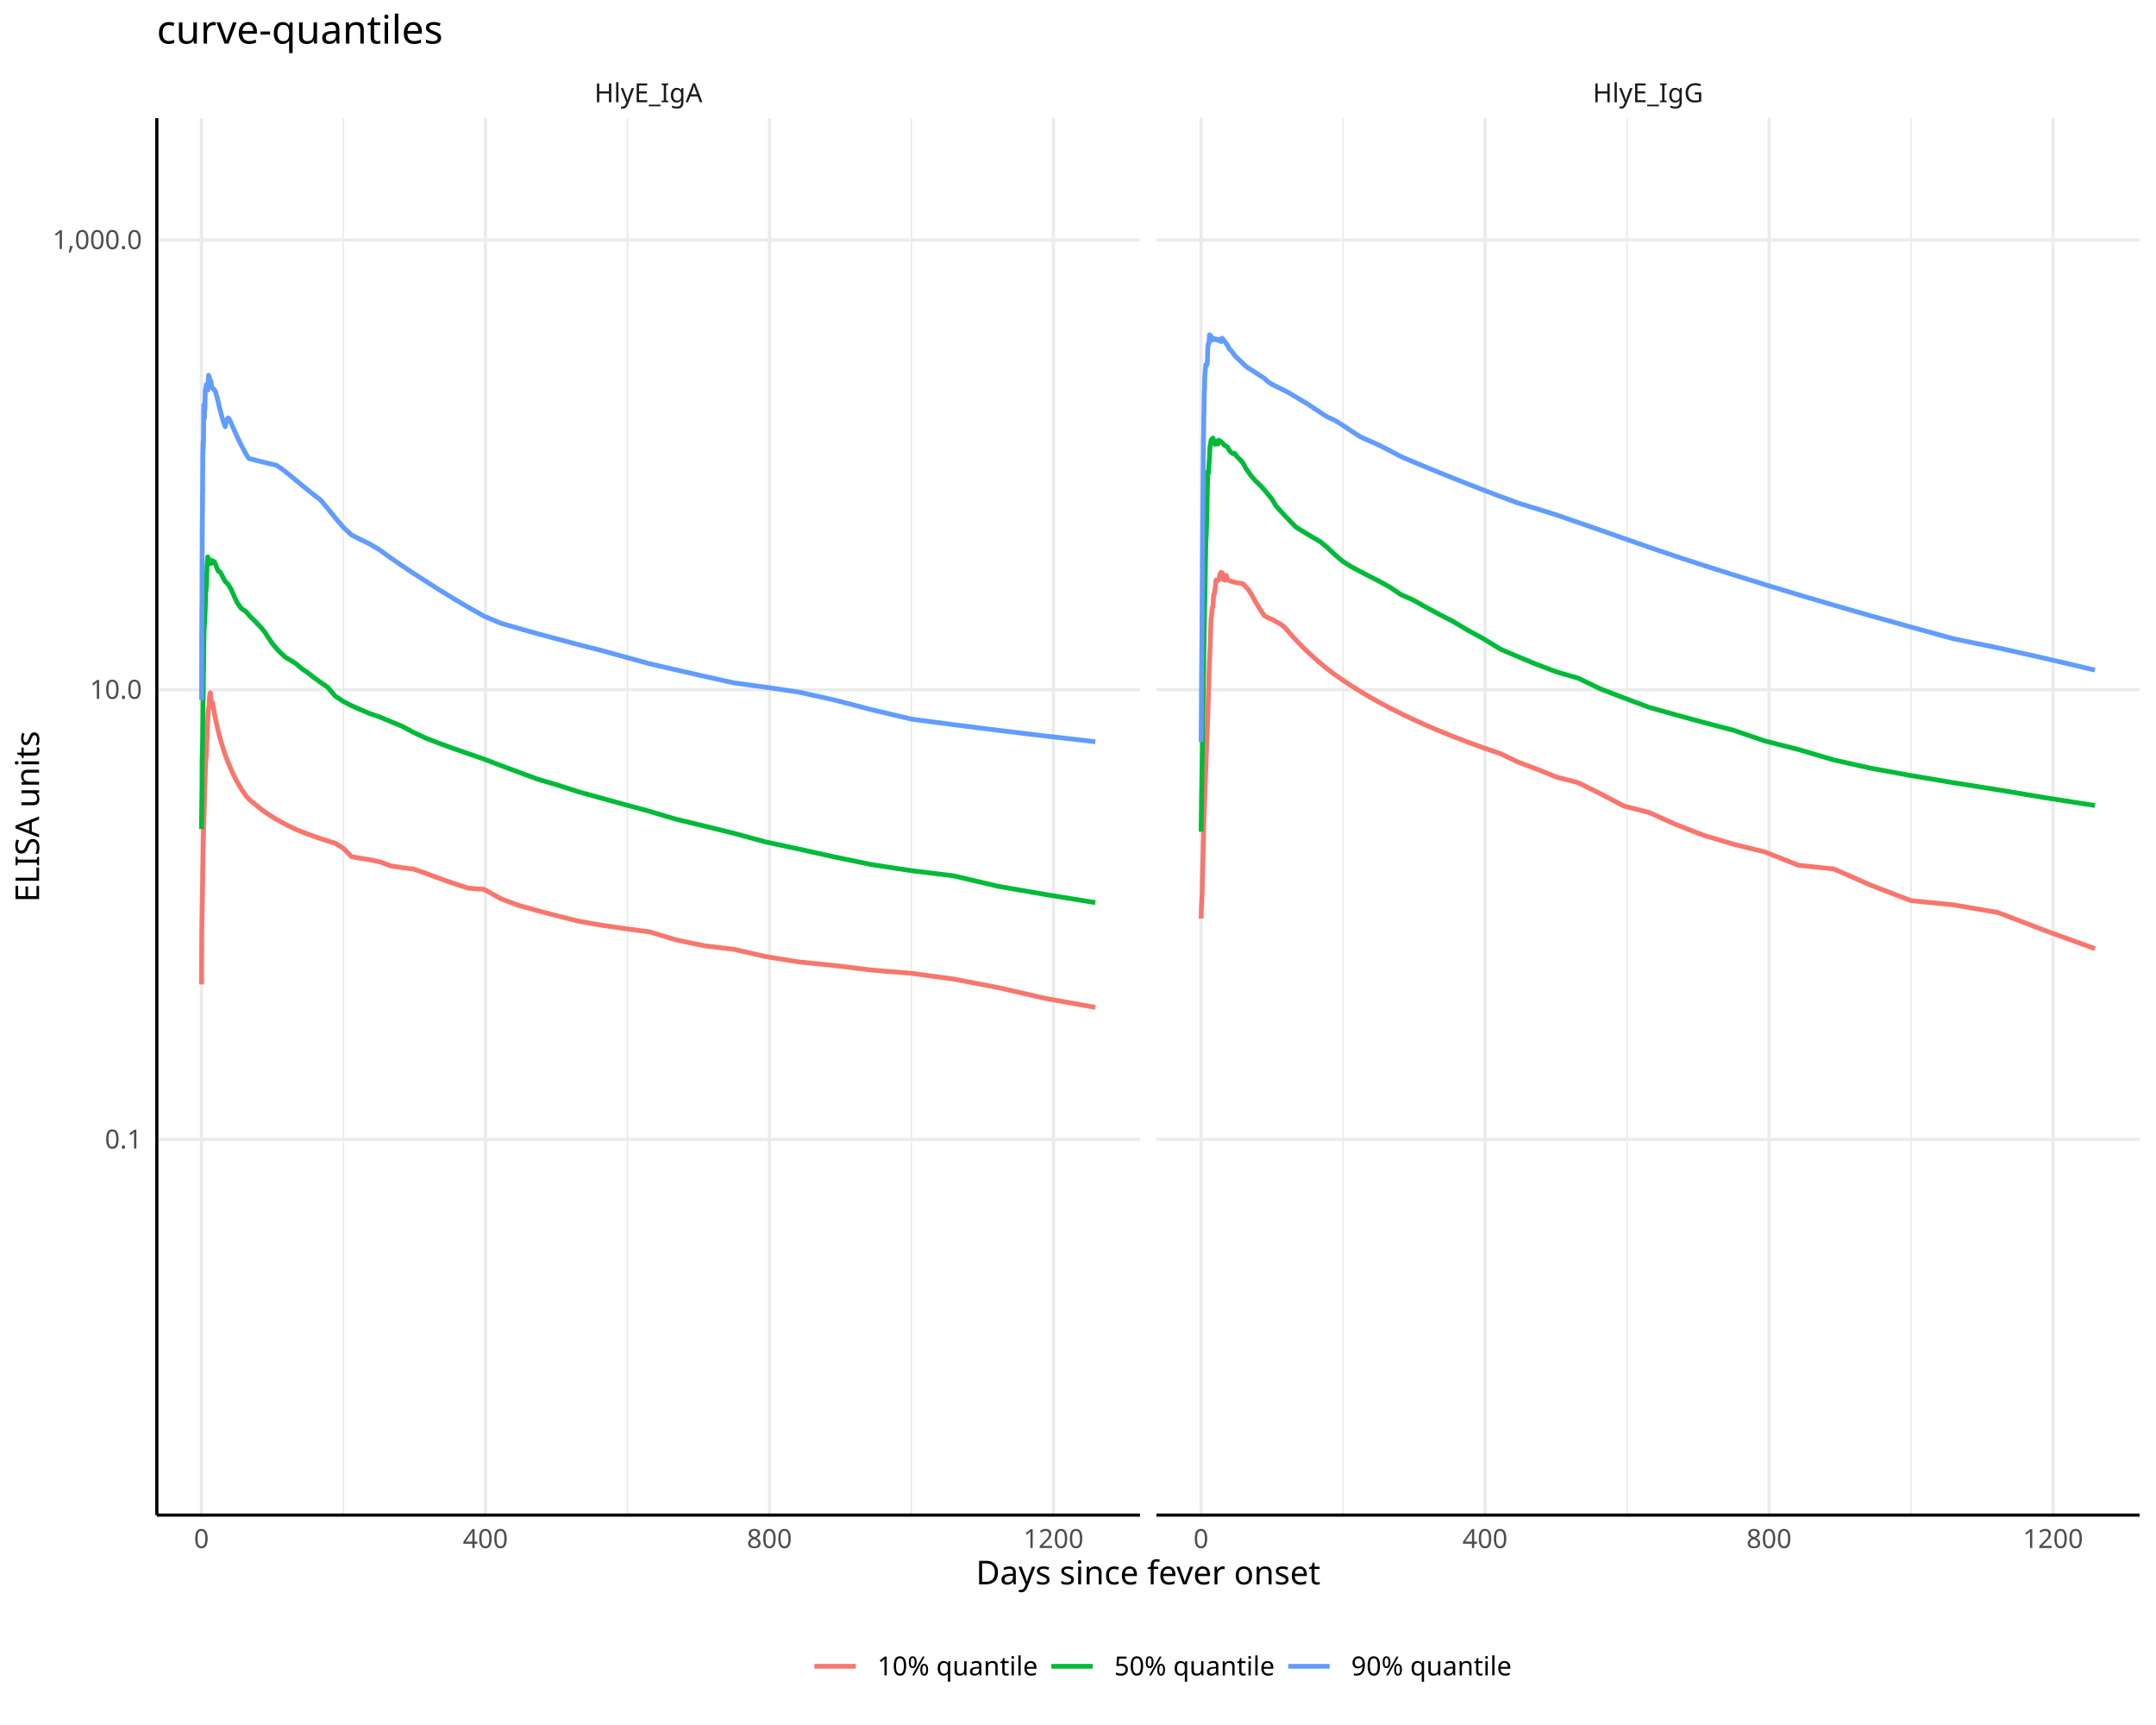
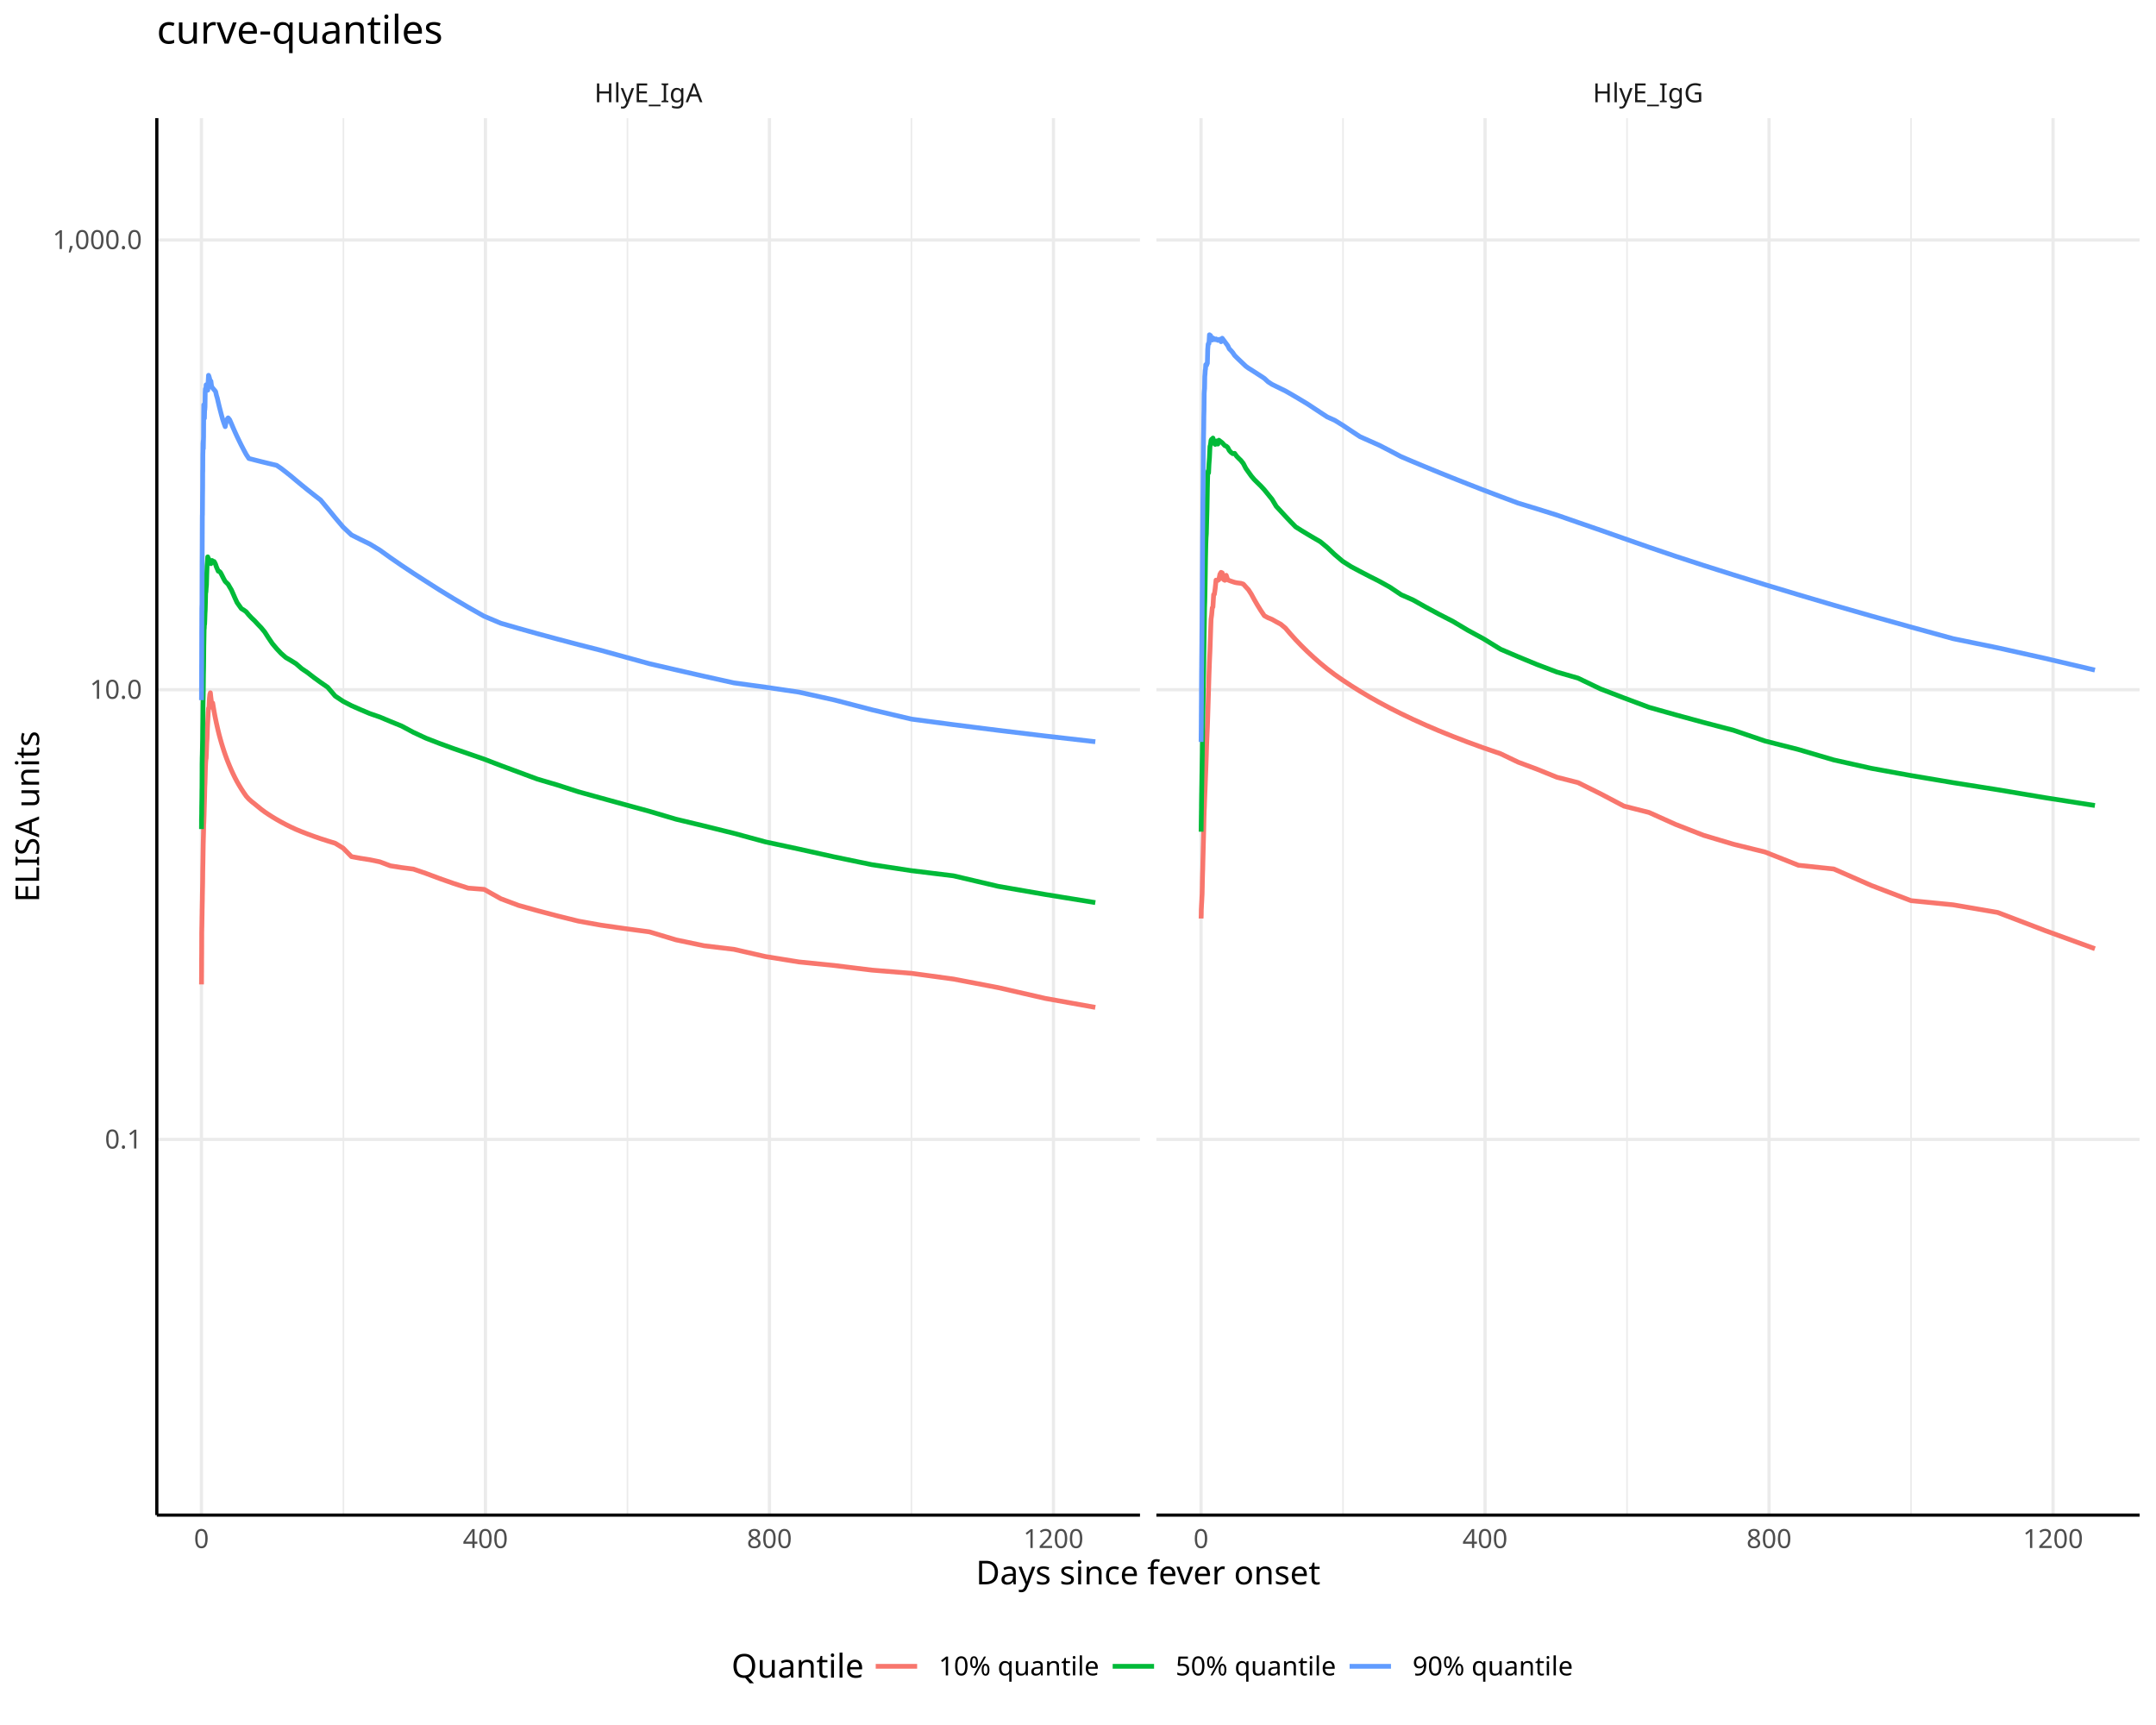
<svg xmlns="http://www.w3.org/2000/svg" class="svglite" data-engine-version="2.0" width="720.00pt" height="576.00pt" viewBox="0 0 720.00 576.00">
  <defs>
    <style type="text/css">
    .svglite line, .svglite polyline, .svglite polygon, .svglite path, .svglite rect, .svglite circle {
      fill: none;
      stroke: #000000;
      stroke-linecap: round;
      stroke-linejoin: round;
      stroke-miterlimit: 10.00;
    }
  </style>
  </defs>
  <rect width="100%" height="100%" style="stroke: none; fill: #FFFFFF;" />
  <defs>
    <clipPath id="cpMC4wMHw3MjAuMDB8MC4wMHw1NzYuMDA=">
      <rect x="0.00" y="0.00" width="720.00" height="576.00" />
    </clipPath>
  </defs>
  <g clip-path="url(#cpMC4wMHw3MjAuMDB8MC4wMHw1NzYuMDA=)">
</g>
  <defs>
    <clipPath id="cpNTIuMzd8MzgwLjcwfDM5LjQzfDUwNS45MQ==">
      <rect x="52.37" y="39.43" width="328.34" height="466.48" />
    </clipPath>
  </defs>
  <g clip-path="url(#cpNTIuMzd8MzgwLjcwfDM5LjQzfDUwNS45MQ==)">
    <polyline points="114.69,505.91 114.69,39.43 " style="stroke-width: 0.53; stroke: #EBEBEB; stroke-linecap: butt;" />
    <polyline points="209.54,505.91 209.54,39.43 " style="stroke-width: 0.53; stroke: #EBEBEB; stroke-linecap: butt;" />
    <polyline points="304.38,505.91 304.38,39.43 " style="stroke-width: 0.53; stroke: #EBEBEB; stroke-linecap: butt;" />
    <polyline points="52.37,380.47 380.70,380.47 " style="stroke-width: 1.07; stroke: #EBEBEB; stroke-linecap: butt;" />
    <polyline points="52.37,230.30 380.70,230.30 " style="stroke-width: 1.07; stroke: #EBEBEB; stroke-linecap: butt;" />
    <polyline points="52.37,80.13 380.70,80.13 " style="stroke-width: 1.07; stroke: #EBEBEB; stroke-linecap: butt;" />
    <polyline points="67.27,505.91 67.27,39.43 " style="stroke-width: 1.07; stroke: #EBEBEB; stroke-linecap: butt;" />
    <polyline points="162.11,505.91 162.11,39.43 " style="stroke-width: 1.07; stroke: #EBEBEB; stroke-linecap: butt;" />
    <polyline points="256.96,505.91 256.96,39.43 " style="stroke-width: 1.07; stroke: #EBEBEB; stroke-linecap: butt;" />
    <polyline points="351.81,505.91 351.81,39.43 " style="stroke-width: 1.07; stroke: #EBEBEB; stroke-linecap: butt;" />
    <polyline points="67.29,328.71 67.29,328.51 67.29,328.30 67.30,328.07 67.30,327.81 67.30,327.53 67.30,327.23 67.30,326.92 67.30,326.58 67.31,326.22 67.31,325.85 67.31,325.44 67.31,324.99 67.32,324.51 67.32,324.00 67.32,323.28 67.33,322.07 67.33,320.79 67.33,320.04 67.34,319.66 67.34,319.26 67.35,318.35 67.35,317.15 67.36,315.88 67.36,314.53 67.37,313.07 67.37,311.51 67.38,310.98 67.39,310.55 67.39,310.11 67.40,309.81 67.41,309.48 67.42,309.13 67.43,308.36 67.44,307.56 67.45,307.03 67.46,306.47 67.47,305.88 67.48,305.52 67.49,304.62 67.50,303.73 67.52,303.00 67.53,302.22 67.55,301.35 67.57,300.39 67.58,299.38 67.60,298.30 67.62,297.16 67.64,296.28 67.67,294.78 67.69,292.96 67.71,290.97 67.74,289.32 67.77,287.99 67.80,285.90 67.83,284.07 67.86,282.13 67.90,280.46 67.94,279.10 67.98,277.51 68.02,275.27 68.06,274.80 68.11,273.37 68.16,271.85 68.21,270.04 68.27,267.94 68.33,265.70 68.39,262.91 68.46,261.47 68.53,259.01 68.60,256.40 68.68,254.54 68.76,253.61 68.85,253.18 68.95,250.83 69.05,248.05 69.15,246.57 69.26,243.14 69.38,240.85 69.51,238.08 69.64,236.47 69.78,236.55 69.93,233.28 70.09,231.80 70.25,231.33 70.43,232.94 70.62,234.53 70.82,236.06 71.03,234.75 71.25,236.12 71.48,237.47 71.73,238.82 72.00,240.16 72.28,241.50 72.58,242.83 72.89,244.15 73.22,245.47 73.58,246.78 73.95,248.09 74.35,249.39 74.77,250.70 75.21,251.99 75.68,253.29 76.18,254.58 76.71,255.87 77.27,257.16 77.86,258.44 78.49,259.73 79.15,260.99 79.86,262.21 80.60,263.43 81.39,264.64 82.23,265.86 83.11,266.83 84.05,267.66 85.05,268.45 86.10,269.31 87.22,270.22 88.40,271.10 89.65,271.94 90.98,272.79 92.38,273.63 93.87,274.47 95.45,275.31 97.12,276.14 98.89,276.96 100.76,277.73 102.75,278.50 104.85,279.27 107.07,280.04 109.43,280.80 111.93,281.57 114.58,283.19 117.38,286.04 120.35,286.59 123.50,287.08 126.83,287.77 130.36,289.10 134.10,289.69 138.06,290.20 142.25,291.64 146.69,293.30 151.40,294.96 156.38,296.56 161.67,296.97 167.26,300.10 173.18,302.32 179.46,304.07 186.11,305.82 193.15,307.57 200.61,308.91 208.51,310.04 216.88,311.16 225.74,313.83 235.13,315.80 245.08,316.99 255.62,319.40 266.78,321.20 278.60,322.39 291.12,323.93 304.38,325.00 318.43,326.92 333.32,329.77 349.08,333.38 365.78,336.38 " style="stroke-width: 1.60; stroke: #F8766D; stroke-linecap: butt;" />
    <polyline points="67.29,276.82 67.29,276.49 67.29,276.03 67.30,275.53 67.30,275.01 67.30,274.49 67.30,274.14 67.30,273.77 67.30,273.41 67.31,273.33 67.31,273.24 67.31,273.15 67.31,273.05 67.32,272.95 67.32,272.84 67.32,272.73 67.33,272.61 67.33,272.48 67.33,272.34 67.34,272.20 67.34,272.04 67.35,271.78 67.35,270.87 67.36,270.41 67.36,269.93 67.37,269.44 67.37,269.12 67.38,268.75 67.39,268.27 67.39,267.88 67.40,267.63 67.41,266.99 67.42,266.29 67.43,265.02 67.44,263.92 67.45,263.50 67.46,263.26 67.47,261.87 67.48,259.96 67.49,257.78 67.50,255.10 67.52,254.02 67.53,253.08 67.55,252.51 67.57,251.91 67.58,251.30 67.60,250.46 67.62,249.38 67.64,248.22 67.67,246.99 67.69,244.65 67.71,242.85 67.74,240.79 67.77,237.78 67.80,235.08 67.83,233.64 67.86,232.08 67.90,228.83 67.94,225.07 67.98,223.21 68.02,219.74 68.06,215.75 68.11,213.23 68.16,210.19 68.21,209.83 68.27,208.28 68.33,208.46 68.39,207.13 68.46,204.93 68.53,203.74 68.60,201.14 68.68,197.63 68.76,197.74 68.85,196.33 68.95,195.29 69.05,191.66 69.15,188.83 69.26,187.61 69.38,185.95 69.51,186.70 69.64,186.52 69.78,186.83 69.93,187.29 70.09,187.49 70.25,187.84 70.43,188.22 70.62,187.78 70.82,187.16 71.03,187.38 71.25,187.67 71.48,187.49 71.73,187.89 72.00,188.48 72.28,189.32 72.58,190.00 72.89,190.73 73.22,190.78 73.58,191.10 73.95,191.76 74.35,192.56 74.77,193.39 75.21,194.15 75.68,194.61 76.18,195.09 76.71,196.03 77.27,196.96 77.86,198.29 78.49,199.73 79.15,201.17 79.86,202.18 80.60,203.22 81.39,203.69 82.23,204.30 83.11,205.37 84.05,206.36 85.05,207.30 86.10,208.44 87.22,209.60 88.40,211.03 89.65,212.97 90.98,214.93 92.38,216.59 93.87,218.17 95.45,219.56 97.12,220.53 98.89,221.64 100.76,223.27 102.75,224.62 104.85,226.25 107.07,227.86 109.43,229.49 111.93,232.41 114.58,234.18 117.38,235.63 120.35,236.94 123.50,238.27 126.83,239.42 130.36,240.90 134.10,242.42 138.06,244.54 142.25,246.49 146.69,248.21 151.40,249.93 156.38,251.65 161.67,253.48 167.26,255.63 173.18,257.82 179.46,260.15 186.11,262.11 193.15,264.38 200.61,266.45 208.51,268.62 216.88,270.91 225.74,273.54 235.13,275.79 245.08,278.25 255.62,281.12 266.78,283.51 278.60,286.13 291.12,288.72 304.38,290.73 318.43,292.45 333.32,295.95 349.08,298.68 365.78,301.39 " style="stroke-width: 1.60; stroke: #00BA38; stroke-linecap: butt;" />
    <polyline points="67.29,233.78 67.29,233.38 67.29,232.95 67.30,232.50 67.30,232.02 67.30,231.51 67.30,230.96 67.30,230.39 67.30,229.78 67.31,229.14 67.31,228.45 67.31,227.72 67.31,226.98 67.32,226.32 67.32,225.63 67.32,224.89 67.33,224.11 67.33,223.27 67.33,222.39 67.34,221.45 67.34,220.46 67.35,220.19 67.35,218.87 67.36,216.77 67.36,215.29 67.37,213.72 67.37,211.52 67.38,209.65 67.39,208.93 67.39,206.92 67.40,205.02 67.41,203.16 67.42,202.85 67.43,202.50 67.44,202.12 67.45,203.75 67.46,201.98 67.47,197.75 67.48,194.38 67.49,191.24 67.50,187.91 67.52,185.07 67.53,182.27 67.55,177.24 67.57,172.56 67.58,172.05 67.60,171.93 67.62,168.78 67.64,165.66 67.67,162.99 67.69,157.04 67.71,157.56 67.74,151.59 67.77,150.89 67.80,147.99 67.83,148.11 67.86,147.26 67.90,149.80 67.94,147.36 67.98,145.86 68.02,138.71 68.06,135.18 68.11,135.89 68.16,137.59 68.21,138.61 68.27,139.64 68.33,137.04 68.39,136.87 68.46,135.93 68.53,131.09 68.60,129.84 68.68,129.91 68.76,129.98 68.85,128.48 68.95,128.72 69.05,129.37 69.15,130.14 69.26,130.21 69.38,130.28 69.51,127.58 69.64,125.32 69.78,125.65 69.93,126.17 70.09,126.78 70.25,127.82 70.43,127.27 70.62,128.75 70.82,129.32 71.03,129.58 71.25,129.84 71.48,130.12 71.73,130.40 72.00,130.75 72.28,132.00 72.58,132.98 72.89,134.35 73.22,135.73 73.58,137.13 73.95,138.55 74.35,139.99 74.77,141.28 75.21,142.46 75.68,140.23 76.18,139.53 76.71,140.18 77.27,141.46 77.86,142.85 78.49,144.27 79.15,145.72 79.86,147.19 80.60,148.69 81.39,150.21 82.23,151.76 83.11,153.09 84.05,153.33 85.05,153.59 86.10,153.86 87.22,154.14 88.40,154.43 89.65,154.73 90.98,155.05 92.38,155.38 93.87,156.39 95.45,157.61 97.12,158.94 98.89,160.43 100.76,161.98 102.75,163.59 104.85,165.25 107.07,166.97 109.43,169.81 111.93,172.87 114.58,175.99 117.38,178.63 120.35,180.12 123.50,181.65 126.83,183.68 130.36,186.21 134.10,188.79 138.06,191.43 142.25,194.12 146.69,196.95 151.40,199.83 156.38,202.77 161.67,205.76 167.26,208.11 173.18,209.82 179.46,211.58 186.11,213.38 193.15,215.24 200.61,217.14 208.51,219.32 216.88,221.62 225.74,223.67 235.13,225.81 245.08,228.02 255.62,229.46 266.78,231.11 278.60,233.72 291.12,236.99 304.38,240.12 318.43,241.98 333.32,243.86 349.08,245.76 365.78,247.67 " style="stroke-width: 1.60; stroke: #619CFF; stroke-linecap: butt;" />
  </g>
  <g clip-path="url(#cpMC4wMHw3MjAuMDB8MC4wMHw1NzYuMDA=)">
</g>
  <defs>
    <clipPath id="cpMzg2LjE4fDcxNC41MnwzOS40M3w1MDUuOTE=">
      <rect x="386.18" y="39.43" width="328.34" height="466.48" />
    </clipPath>
  </defs>
  <g clip-path="url(#cpMzg2LjE4fDcxNC41MnwzOS40M3w1MDUuOTE=)">
    <polyline points="448.51,505.91 448.51,39.43 " style="stroke-width: 0.53; stroke: #EBEBEB; stroke-linecap: butt;" />
    <polyline points="543.35,505.91 543.35,39.43 " style="stroke-width: 0.53; stroke: #EBEBEB; stroke-linecap: butt;" />
    <polyline points="638.20,505.91 638.20,39.43 " style="stroke-width: 0.53; stroke: #EBEBEB; stroke-linecap: butt;" />
    <polyline points="386.18,380.47 714.52,380.47 " style="stroke-width: 1.07; stroke: #EBEBEB; stroke-linecap: butt;" />
    <polyline points="386.18,230.30 714.52,230.30 " style="stroke-width: 1.07; stroke: #EBEBEB; stroke-linecap: butt;" />
    <polyline points="386.18,80.13 714.52,80.13 " style="stroke-width: 1.07; stroke: #EBEBEB; stroke-linecap: butt;" />
    <polyline points="401.08,505.91 401.08,39.43 " style="stroke-width: 1.07; stroke: #EBEBEB; stroke-linecap: butt;" />
    <polyline points="495.93,505.91 495.93,39.43 " style="stroke-width: 1.07; stroke: #EBEBEB; stroke-linecap: butt;" />
    <polyline points="590.78,505.91 590.78,39.43 " style="stroke-width: 1.07; stroke: #EBEBEB; stroke-linecap: butt;" />
    <polyline points="685.62,505.91 685.62,39.43 " style="stroke-width: 1.07; stroke: #EBEBEB; stroke-linecap: butt;" />
    <polyline points="401.11,306.71 401.11,306.67 401.11,306.63 401.11,306.58 401.11,306.53 401.12,306.48 401.12,306.43 401.12,306.37 401.12,306.31 401.12,306.24 401.13,306.18 401.13,306.10 401.13,306.03 401.13,305.94 401.14,305.86 401.14,305.77 401.14,305.67 401.15,305.57 401.15,305.46 401.15,305.34 401.16,305.04 401.16,304.70 401.17,304.34 401.17,303.96 401.18,303.66 401.18,303.55 401.19,303.44 401.20,303.32 401.20,303.19 401.21,303.06 401.22,302.91 401.23,302.76 401.23,302.60 401.24,302.43 401.25,302.25 401.26,302.06 401.27,301.86 401.28,301.65 401.30,301.42 401.31,301.18 401.32,300.93 401.34,300.66 401.35,300.37 401.37,300.07 401.38,299.75 401.40,299.41 401.42,299.05 401.44,298.67 401.46,298.13 401.48,297.00 401.51,295.82 401.53,294.56 401.56,293.23 401.59,292.23 401.61,291.43 401.65,290.39 401.68,289.06 401.71,287.64 401.75,286.15 401.79,284.56 401.83,282.87 401.88,281.09 401.93,279.20 401.98,277.19 402.03,275.07 402.08,272.79 402.14,270.93 402.21,269.31 402.27,267.58 402.34,265.75 402.42,263.81 402.50,261.76 402.58,259.58 402.67,257.27 402.76,254.82 402.86,251.88 402.97,248.28 403.08,245.64 403.20,242.97 403.32,239.36 403.46,234.93 403.60,230.20 403.74,225.50 403.90,221.04 404.07,217.30 404.25,211.92 404.43,206.80 404.63,205.34 404.84,202.95 405.06,202.66 405.30,198.53 405.55,198.41 405.82,196.43 406.10,193.71 406.39,193.75 406.71,193.79 407.04,193.57 407.39,191.76 407.77,191.12 408.16,191.30 408.58,193.49 409.03,193.77 409.50,192.11 410.00,193.62 410.52,193.84 411.08,194.05 411.68,194.25 412.30,194.45 412.97,194.60 413.67,194.69 414.42,194.78 415.21,195.04 416.05,195.97 416.93,196.92 417.87,198.38 418.87,200.22 419.92,202.03 421.03,203.82 422.22,205.60 423.47,206.28 424.80,206.82 426.20,207.62 427.69,208.42 429.27,209.73 430.94,211.68 432.70,213.63 434.58,215.58 436.56,217.53 438.66,219.48 440.89,221.43 443.25,223.37 445.75,225.26 448.39,227.10 451.20,228.95 454.17,230.81 457.31,232.68 460.64,234.55 464.17,236.43 467.91,238.31 471.87,240.20 476.07,242.10 480.51,244.00 485.22,245.91 490.20,247.82 495.48,249.74 501.08,251.66 507.00,254.50 513.28,256.84 519.92,259.53 526.97,261.32 534.42,265.01 542.33,269.17 550.69,271.29 559.56,275.28 568.95,278.93 578.90,281.90 589.43,284.50 600.59,288.92 612.41,290.17 624.94,295.67 638.20,300.74 652.25,302.13 667.13,304.68 682.90,310.71 699.60,316.79 " style="stroke-width: 1.60; stroke: #F8766D; stroke-linecap: butt;" />
    <polyline points="401.11,277.70 401.11,277.61 401.11,277.51 401.11,277.40 401.11,277.29 401.12,277.17 401.12,277.04 401.12,276.90 401.12,276.76 401.12,276.61 401.13,276.45 401.13,276.28 401.13,276.10 401.13,275.91 401.14,275.71 401.14,275.50 401.14,275.27 401.15,275.03 401.15,274.78 401.15,274.51 401.16,274.22 401.16,273.92 401.17,273.60 401.17,273.26 401.18,272.90 401.18,272.52 401.19,272.12 401.20,271.70 401.20,271.24 401.21,270.75 401.22,270.17 401.23,269.56 401.23,268.91 401.24,268.23 401.25,267.50 401.26,266.73 401.27,265.91 401.28,265.11 401.30,264.36 401.31,263.58 401.32,262.83 401.34,261.86 401.35,260.93 401.37,259.93 401.38,258.99 401.40,258.03 401.42,256.92 401.44,255.74 401.46,254.49 401.48,253.16 401.51,251.51 401.53,249.48 401.56,247.74 401.59,246.03 401.61,244.22 401.65,242.30 401.68,240.26 401.71,238.08 401.75,235.46 401.79,233.39 401.83,230.82 401.88,228.10 401.93,225.07 401.98,221.85 402.03,218.44 402.08,214.82 402.14,211.00 402.21,206.94 402.27,202.99 402.34,200.79 402.42,196.84 402.50,191.93 402.58,186.47 402.67,182.07 402.76,179.57 402.86,178.21 402.97,173.85 403.08,169.96 403.20,162.98 403.32,157.96 403.46,157.24 403.60,157.90 403.74,154.96 403.90,152.86 404.07,149.09 404.25,148.48 404.43,146.99 404.63,146.67 404.84,146.81 405.06,146.28 405.30,147.68 405.55,148.03 405.82,148.39 406.10,147.25 406.39,147.90 406.71,148.27 407.04,146.99 407.39,147.26 407.77,147.54 408.16,147.85 408.58,148.31 409.03,148.80 409.50,148.97 410.00,149.41 410.52,150.42 411.08,151.03 411.68,151.48 412.30,151.38 412.97,152.32 413.67,153.04 414.42,153.77 415.21,154.78 416.05,156.40 416.93,157.63 417.87,158.95 418.87,160.13 419.92,161.17 421.03,162.25 422.22,163.54 423.47,165.07 424.80,166.71 426.20,169.06 427.69,170.66 429.27,172.38 430.94,174.14 432.70,175.94 434.58,177.12 436.56,178.32 438.66,179.57 440.89,180.86 443.25,182.81 445.75,185.18 448.39,187.42 451.20,189.21 454.17,190.79 457.31,192.42 460.64,194.11 464.17,196.07 467.91,198.58 471.87,200.32 476.07,202.68 480.51,205.07 485.22,207.49 490.20,210.46 495.48,213.33 501.08,216.77 507.00,219.30 513.28,221.89 519.92,224.40 526.97,226.43 534.42,230.01 542.33,233.05 550.69,236.18 559.56,238.68 568.95,241.24 578.90,243.84 589.43,247.43 600.59,250.27 612.41,253.76 624.94,256.56 638.20,258.97 652.25,261.34 667.13,263.70 682.90,266.35 699.60,268.97 " style="stroke-width: 1.60; stroke: #00BA38; stroke-linecap: butt;" />
    <polyline points="401.11,247.74 401.11,247.54 401.11,247.32 401.11,247.10 401.11,246.95 401.12,246.79 401.12,246.61 401.12,246.43 401.12,246.24 401.12,246.04 401.13,245.82 401.13,245.59 401.13,245.35 401.13,245.09 401.14,244.82 401.14,244.53 401.14,244.22 401.15,243.90 401.15,243.56 401.15,243.19 401.16,242.81 401.16,242.34 401.17,241.61 401.17,240.84 401.18,240.02 401.18,239.15 401.19,238.23 401.20,237.26 401.20,236.23 401.21,235.14 401.22,233.99 401.23,232.79 401.23,231.53 401.24,230.20 401.25,228.79 401.26,227.30 401.27,225.72 401.28,224.04 401.30,222.43 401.31,221.03 401.32,219.54 401.34,217.96 401.35,216.29 401.37,214.52 401.38,212.64 401.40,210.65 401.42,208.23 401.44,205.37 401.46,202.39 401.48,199.24 401.51,195.81 401.53,191.97 401.56,187.89 401.59,183.56 401.61,179.82 401.65,175.70 401.68,171.44 401.71,167.23 401.75,163.90 401.79,159.32 401.83,154.46 401.88,149.41 401.93,145.66 401.98,143.20 402.03,138.76 402.08,137.03 402.14,131.41 402.21,130.38 402.27,129.74 402.34,125.70 402.42,124.84 402.50,123.59 402.58,123.25 402.67,121.77 402.76,121.82 402.86,121.58 402.97,121.92 403.08,121.26 403.20,121.32 403.32,116.70 403.46,114.97 403.60,114.60 403.74,114.70 403.90,111.79 404.07,112.33 404.25,112.03 404.43,112.53 404.63,113.05 404.84,113.53 405.06,112.85 405.30,113.03 405.55,113.22 405.82,113.42 406.10,113.17 406.39,113.40 406.71,113.64 407.04,113.35 407.39,113.30 407.77,114.10 408.16,112.94 408.58,113.50 409.03,114.10 409.50,114.74 410.00,115.41 410.52,116.49 411.08,117.05 411.68,117.75 412.30,118.68 412.97,119.35 413.67,120.03 414.42,120.74 415.21,121.49 416.05,122.29 416.93,122.93 417.87,123.51 418.87,124.15 419.92,124.83 421.03,125.55 422.22,126.34 423.47,127.49 424.80,128.35 426.20,129.04 427.69,129.77 429.27,130.54 430.94,131.49 432.70,132.52 434.58,133.64 436.56,134.83 438.66,136.22 440.89,137.69 443.25,139.23 445.75,140.35 448.39,141.98 451.20,143.85 454.17,145.81 457.31,147.21 460.64,148.69 464.17,150.51 467.91,152.49 471.87,154.17 476.07,155.92 480.51,157.74 485.22,159.64 490.20,161.61 495.48,163.66 501.08,165.79 507.00,168.00 513.28,169.91 519.92,171.99 526.97,174.44 534.42,177.01 542.33,179.80 550.69,182.72 559.56,185.74 568.95,188.80 578.90,191.95 589.43,195.22 600.59,198.59 612.41,202.08 624.94,205.68 638.20,209.39 652.25,213.26 667.13,216.31 682.90,219.82 699.60,223.75 " style="stroke-width: 1.60; stroke: #619CFF; stroke-linecap: butt;" />
  </g>
  <g clip-path="url(#cpMC4wMHw3MjAuMDB8MC4wMHw1NzYuMDA=)">
</g>
  <defs>
    <clipPath id="cpNTIuMzd8MzgwLjcwfDIyLjc4fDM5LjQz">
      <rect x="52.37" y="22.78" width="328.34" height="16.65" />
    </clipPath>
  </defs>
  <g clip-path="url(#cpNTIuMzd8MzgwLjcwfDIyLjc4fDM5LjQz)">
    <text x="216.54" y="34.14" text-anchor="middle" style="font-size: 8.80px; fill: #1A1A1A; font-family: sans;" textLength="36.69px" lengthAdjust="spacingAndGlyphs">HlyE_IgA</text>
  </g>
  <g clip-path="url(#cpMC4wMHw3MjAuMDB8MC4wMHw1NzYuMDA=)">
</g>
  <defs>
    <clipPath id="cpMzg2LjE4fDcxNC41MnwyMi43OHwzOS40Mw==">
      <rect x="386.18" y="22.78" width="328.34" height="16.65" />
    </clipPath>
  </defs>
  <g clip-path="url(#cpMzg2LjE4fDcxNC41MnwyMi43OHwzOS40Mw==)">
    <text x="550.35" y="34.14" text-anchor="middle" style="font-size: 8.80px; fill: #1A1A1A; font-family: sans;" textLength="37.67px" lengthAdjust="spacingAndGlyphs">HlyE_IgG</text>
  </g>
  <g clip-path="url(#cpMC4wMHw3MjAuMDB8MC4wMHw1NzYuMDA=)">
    <polyline points="52.37,505.91 380.70,505.91 " style="stroke-width: 1.07; stroke-linecap: butt;" />
    <text x="67.27" y="516.90" text-anchor="middle" style="font-size: 8.80px; fill: #4D4D4D; font-family: sans;" textLength="4.89px" lengthAdjust="spacingAndGlyphs">0</text>
    <text x="162.11" y="516.90" text-anchor="middle" style="font-size: 8.80px; fill: #4D4D4D; font-family: sans;" textLength="14.68px" lengthAdjust="spacingAndGlyphs">400</text>
    <text x="256.96" y="516.90" text-anchor="middle" style="font-size: 8.80px; fill: #4D4D4D; font-family: sans;" textLength="14.68px" lengthAdjust="spacingAndGlyphs">800</text>
    <text x="351.81" y="516.90" text-anchor="middle" style="font-size: 8.80px; fill: #4D4D4D; font-family: sans;" textLength="19.58px" lengthAdjust="spacingAndGlyphs">1200</text>
    <polyline points="386.18,505.91 714.52,505.91 " style="stroke-width: 1.07; stroke-linecap: butt;" />
    <text x="401.08" y="516.90" text-anchor="middle" style="font-size: 8.80px; fill: #4D4D4D; font-family: sans;" textLength="4.89px" lengthAdjust="spacingAndGlyphs">0</text>
    <text x="495.93" y="516.90" text-anchor="middle" style="font-size: 8.80px; fill: #4D4D4D; font-family: sans;" textLength="14.68px" lengthAdjust="spacingAndGlyphs">400</text>
    <text x="590.78" y="516.90" text-anchor="middle" style="font-size: 8.80px; fill: #4D4D4D; font-family: sans;" textLength="14.68px" lengthAdjust="spacingAndGlyphs">800</text>
    <text x="685.62" y="516.90" text-anchor="middle" style="font-size: 8.80px; fill: #4D4D4D; font-family: sans;" textLength="19.58px" lengthAdjust="spacingAndGlyphs">1200</text>
    <polyline points="52.37,505.91 52.37,39.43 " style="stroke-width: 1.07; stroke-linecap: butt;" />
    <text x="47.44" y="383.50" text-anchor="end" style="font-size: 8.80px; fill: #4D4D4D; font-family: sans;" textLength="12.23px" lengthAdjust="spacingAndGlyphs">0.1</text>
    <text x="47.44" y="233.33" text-anchor="end" style="font-size: 8.80px; fill: #4D4D4D; font-family: sans;" textLength="17.13px" lengthAdjust="spacingAndGlyphs">10.0</text>
    <text x="47.44" y="83.16" text-anchor="end" style="font-size: 8.80px; fill: #4D4D4D; font-family: sans;" textLength="29.36px" lengthAdjust="spacingAndGlyphs">1,000.0</text>
    <text x="383.44" y="529.04" text-anchor="middle" style="font-size: 11.00px; font-family: sans;" textLength="111.30px" lengthAdjust="spacingAndGlyphs">Days since fever onset</text>
    <text transform="translate(13.05,272.67) rotate(-90)" text-anchor="middle" style="font-size: 11.00px; font-family: sans;" textLength="57.49px" lengthAdjust="spacingAndGlyphs">ELISA units</text>
-     <line x1="271.97" y1="556.40" x2="285.79" y2="556.40" style="stroke-width: 1.60; stroke: #F8766D; stroke-linecap: butt;" />
-     <line x1="351.09" y1="556.40" x2="364.91" y2="556.40" style="stroke-width: 1.60; stroke: #00BA38; stroke-linecap: butt;" />
-     <line x1="430.21" y1="556.40" x2="444.04" y2="556.40" style="stroke-width: 1.60; stroke: #619CFF; stroke-linecap: butt;" />
-     <text x="293.00" y="559.43" style="font-size: 8.80px; font-family: sans;" textLength="50.88px" lengthAdjust="spacingAndGlyphs">10% quantile</text>
-     <text x="372.12" y="559.43" style="font-size: 8.80px; font-family: sans;" textLength="50.88px" lengthAdjust="spacingAndGlyphs">50% quantile</text>
-     <text x="451.24" y="559.43" style="font-size: 8.80px; font-family: sans;" textLength="50.88px" lengthAdjust="spacingAndGlyphs">90% quantile</text>
+     <text x="244.27" y="560.19" style="font-size: 11.00px; font-family: sans;" textLength="40.97px" lengthAdjust="spacingAndGlyphs">Quantile</text>
+     <line x1="292.45" y1="556.40" x2="306.28" y2="556.40" style="stroke-width: 1.60; stroke: #F8766D; stroke-linecap: butt;" />
+     <line x1="371.58" y1="556.40" x2="385.40" y2="556.40" style="stroke-width: 1.60; stroke: #00BA38; stroke-linecap: butt;" />
+     <line x1="450.70" y1="556.40" x2="464.52" y2="556.40" style="stroke-width: 1.60; stroke: #619CFF; stroke-linecap: butt;" />
+     <text x="313.49" y="559.43" style="font-size: 8.80px; font-family: sans;" textLength="50.88px" lengthAdjust="spacingAndGlyphs">10% quantile</text>
+     <text x="392.61" y="559.43" style="font-size: 8.80px; font-family: sans;" textLength="50.88px" lengthAdjust="spacingAndGlyphs">50% quantile</text>
+     <text x="471.73" y="559.43" style="font-size: 8.80px; font-family: sans;" textLength="50.88px" lengthAdjust="spacingAndGlyphs">90% quantile</text>
    <text x="52.37" y="14.56" style="font-size: 13.20px; font-family: sans;" textLength="89.53px" lengthAdjust="spacingAndGlyphs">curve-quantiles</text>
  </g>
</svg>
